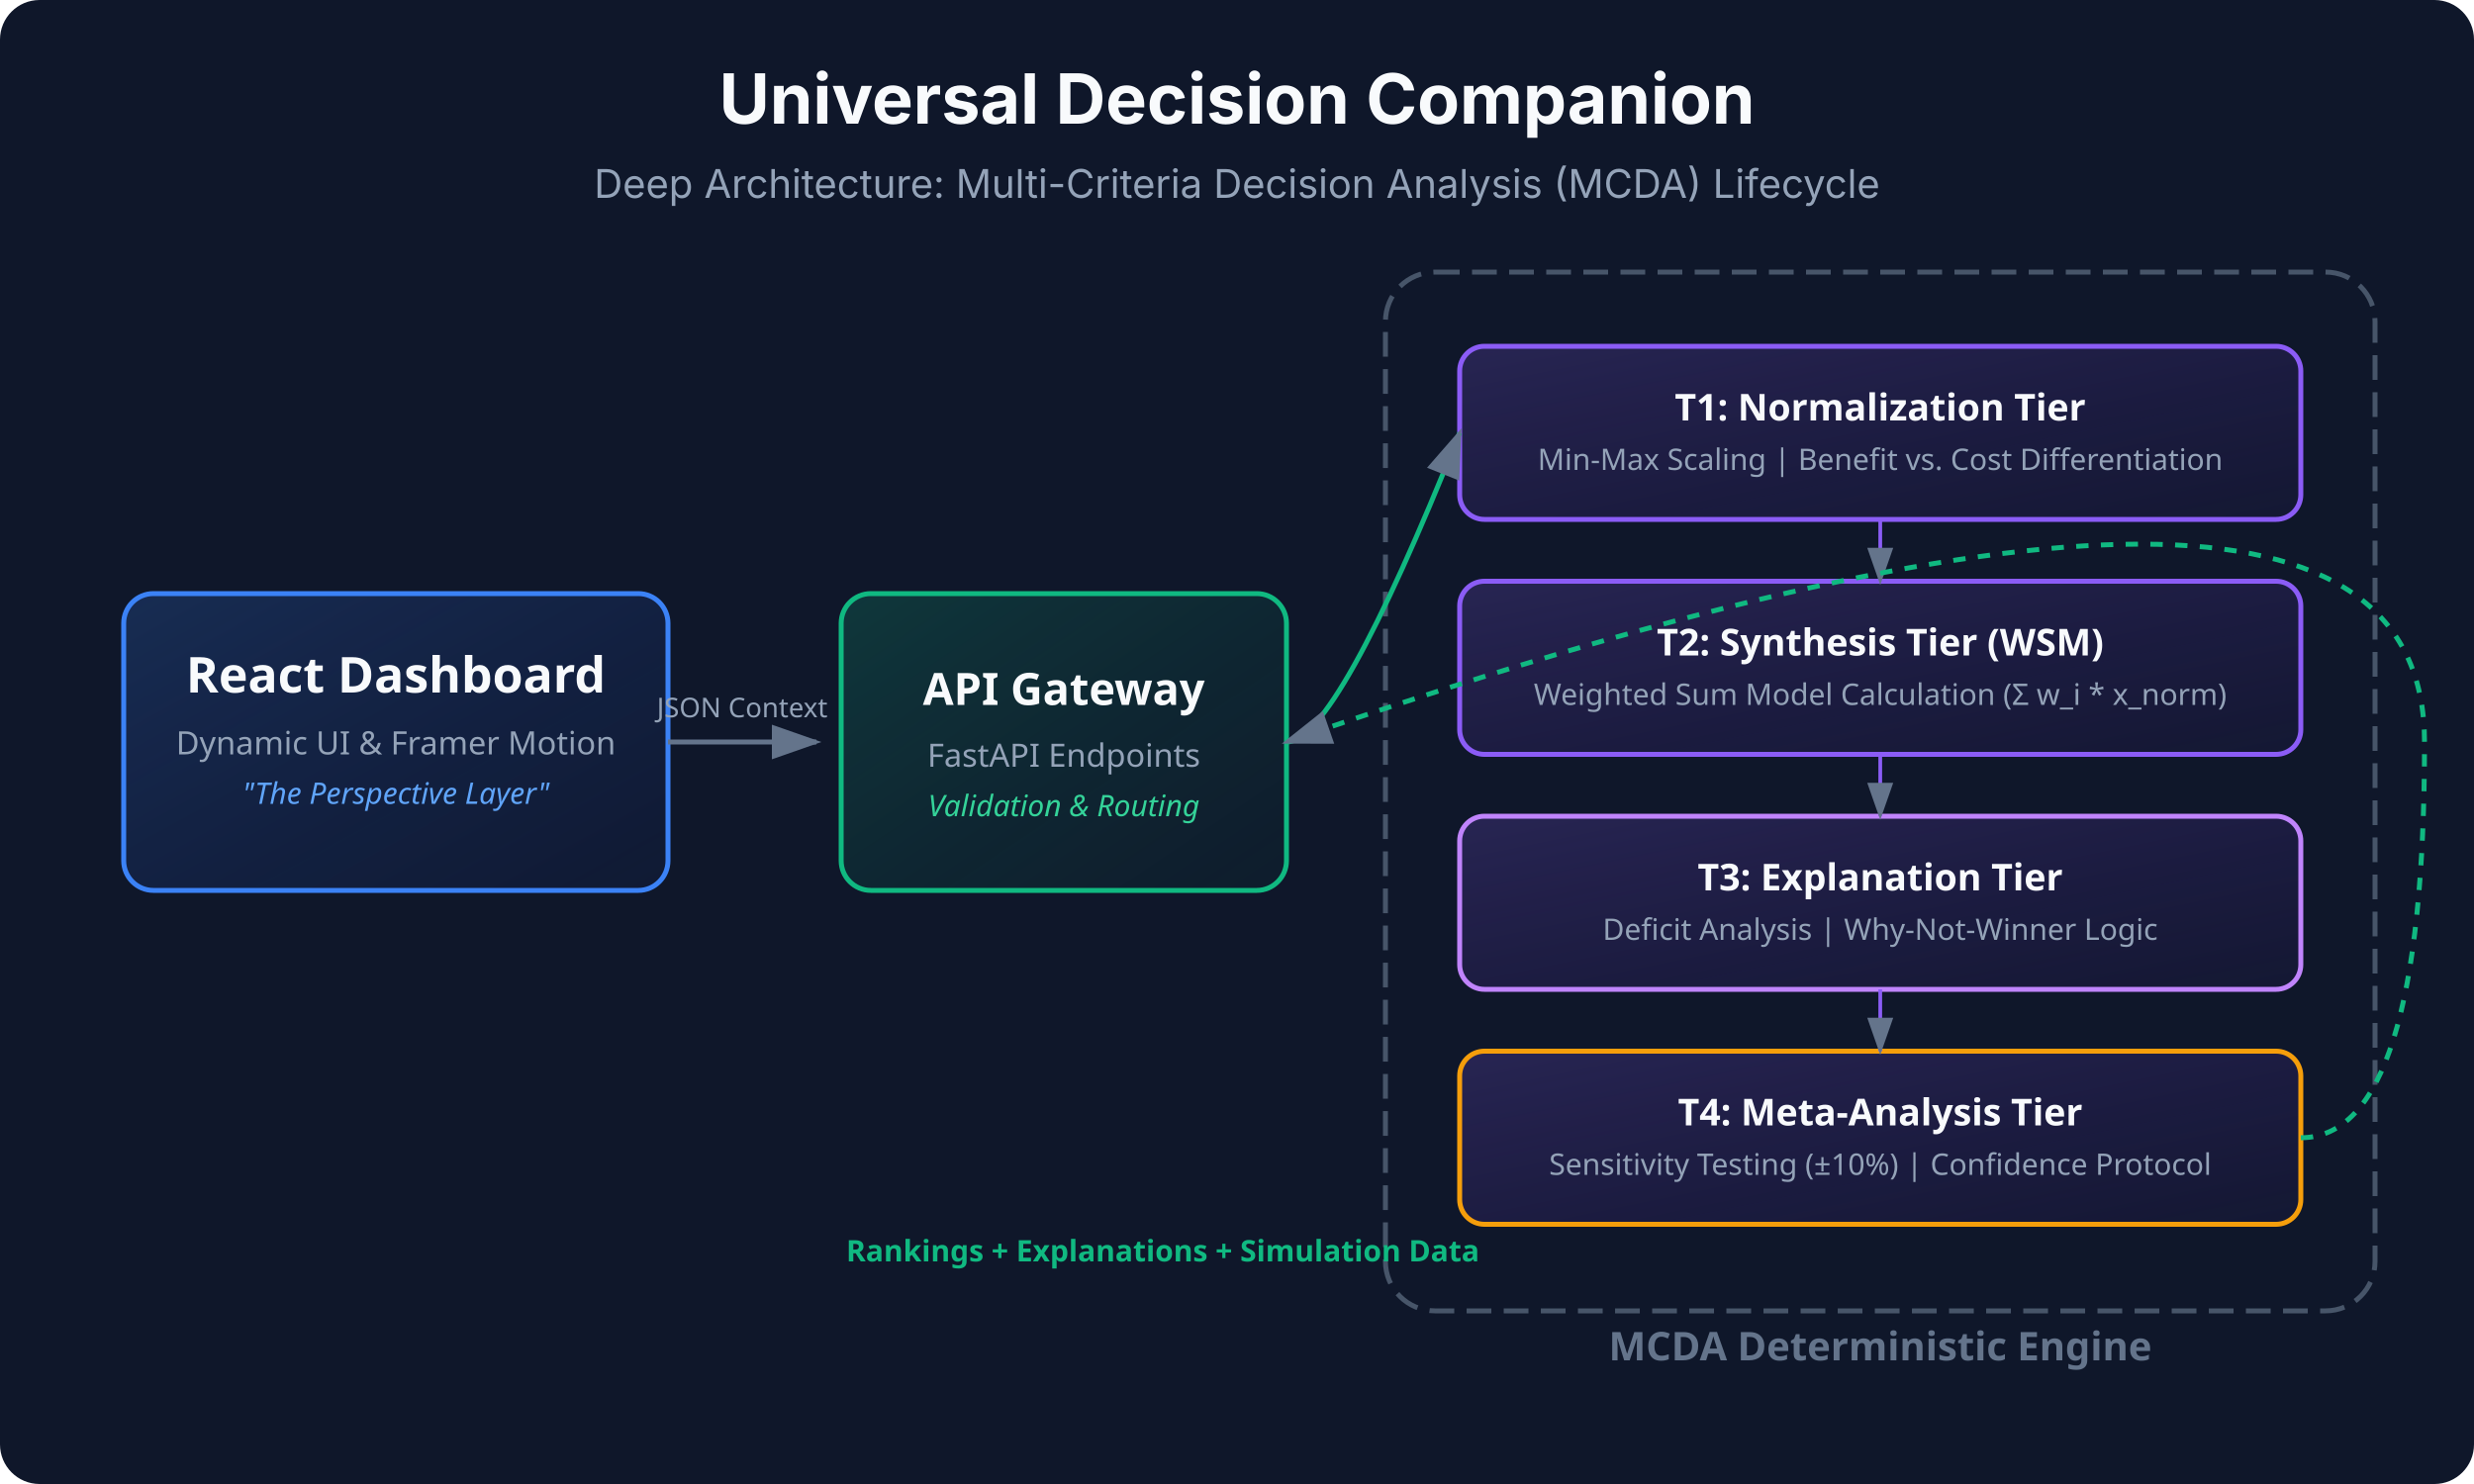
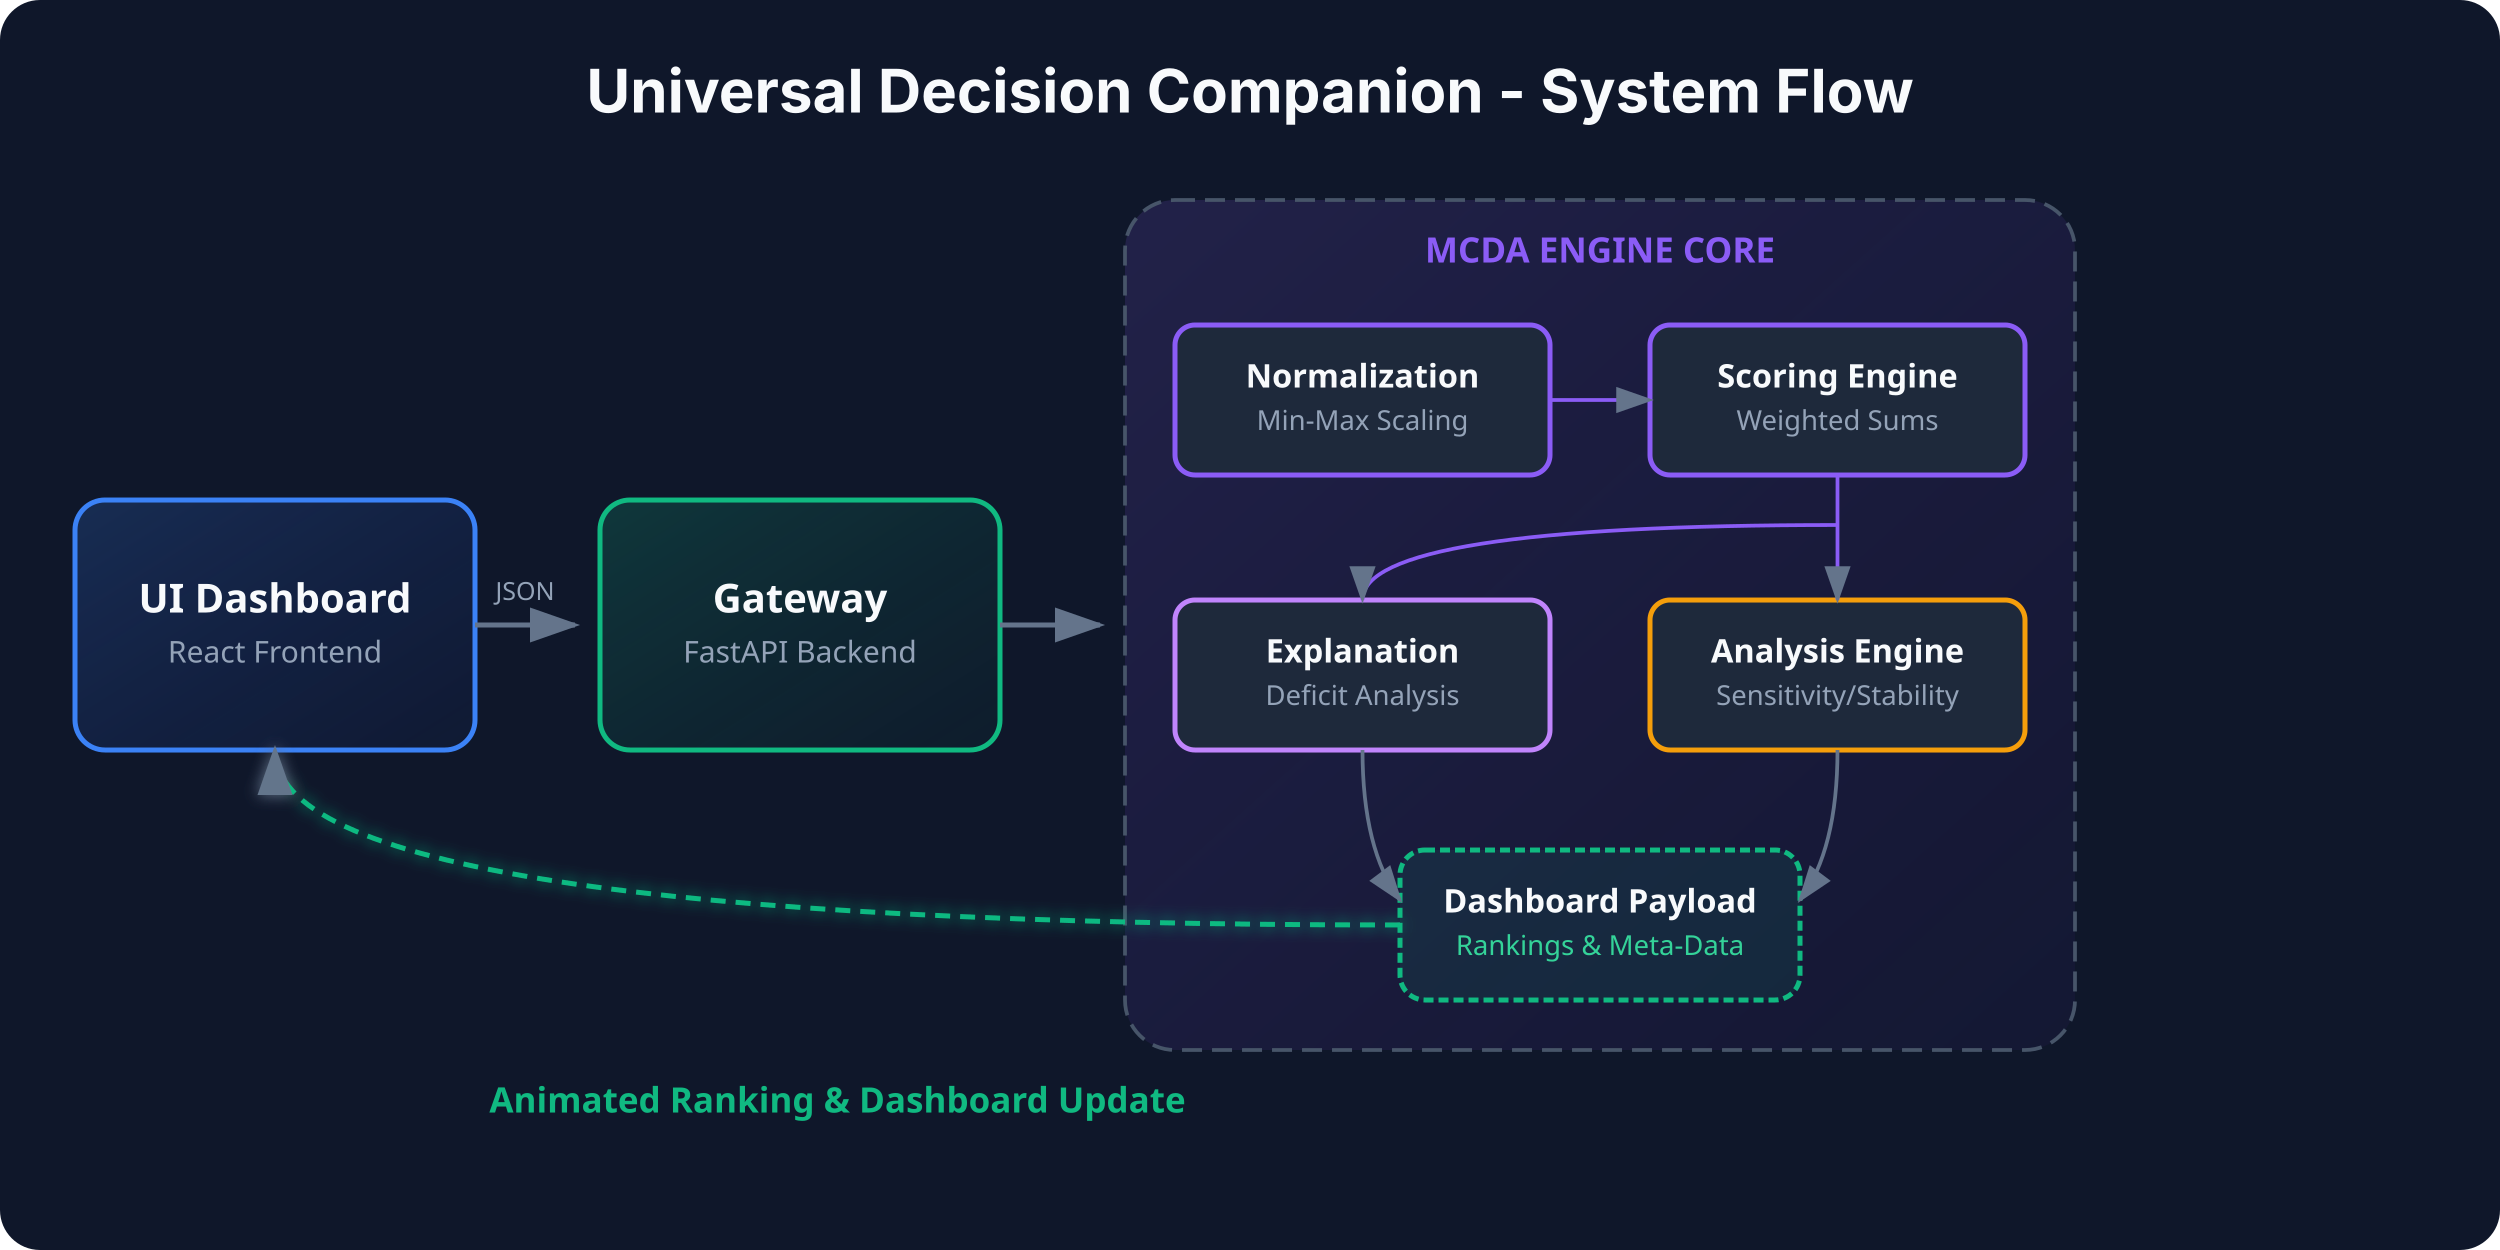
- <svg xmlns="http://www.w3.org/2000/svg" viewBox="0 0 1000 600" width="100%" height="100%">
+ <svg xmlns="http://www.w3.org/2000/svg" viewBox="0 0 1000 500" width="100%" height="100%">
  <defs>
-     <linearGradient id="blueGrad" x1="0%" y1="0%" x2="100%" y2="100%">
+     <linearGradient id="uiGrad" x1="0%" y1="0%" x2="100%" y2="100%">
      <stop offset="0%" style="stop-color:#3b82f6;stop-opacity:0.2" />
      <stop offset="100%" style="stop-color:#1d4ed8;stop-opacity:0.05" />
    </linearGradient>
-     <linearGradient id="purpleGrad" x1="0%" y1="0%" x2="100%" y2="100%">
-       <stop offset="0%" style="stop-color:#8b5cf6;stop-opacity:0.2" />
-       <stop offset="100%" style="stop-color:#6d28d9;stop-opacity:0.05" />
-     </linearGradient>
-     <linearGradient id="emeraldGrad" x1="0%" y1="0%" x2="100%" y2="100%">
+     <linearGradient id="apiGrad" x1="0%" y1="0%" x2="100%" y2="100%">
      <stop offset="0%" style="stop-color:#10b981;stop-opacity:0.2" />
      <stop offset="100%" style="stop-color:#047857;stop-opacity:0.05" />
+     </linearGradient>
+     <linearGradient id="engineGrad" x1="0%" y1="0%" x2="100%" y2="100%">
+       <stop offset="0%" style="stop-color:#8b5cf6;stop-opacity:0.15" />
+       <stop offset="100%" style="stop-color:#6d28d9;stop-opacity:0.05" />
    </linearGradient>
    <marker id="arrowhead" markerWidth="10" markerHeight="7" refX="9" refY="3.5" orient="auto">
      <polygon points="0 0, 10 3.5, 0 7" fill="#64748b" />
    </marker>
    <filter id="glow">
-       <feGaussianBlur stdDeviation="2.5" result="coloredBlur" />
+       <feGaussianBlur stdDeviation="3" result="coloredBlur" />
      <feMerge>
        <feMergeNode in="coloredBlur" />
        <feMergeNode in="SourceGraphic" />
      </feMerge>
    </filter>
  </defs>
-   <rect width="1000" height="600" fill="#0f172a" rx="16" />
-   <text x="500" y="50" fill="#f8fafc" font-family="Inter, sans-serif" font-size="28" font-weight="bold" text-anchor="middle">Universal Decision Companion</text>
-   <text x="500" y="80" fill="#94a3b8" font-family="Inter, sans-serif" font-size="16" text-anchor="middle">Deep Architecture: Multi-Criteria Decision Analysis (MCDA) Lifecycle</text>
-   <rect x="50" y="240" width="220" height="120" rx="12" fill="url(#blueGrad)" stroke="#3b82f6" stroke-width="2" />
-   <text x="160" y="280" fill="#f8fafc" font-family="sans-serif" font-size="20" font-weight="bold" text-anchor="middle">React Dashboard</text>
-   <text x="160" y="305" fill="#94a3b8" font-family="sans-serif" font-size="13" text-anchor="middle">Dynamic UI &amp; Framer Motion</text>
-   <text x="160" y="325" fill="#60a5fa" font-family="sans-serif" font-size="12" font-style="italic" text-anchor="middle">"The Perspective Layer"</text>
-   <path d="M 270 300 L 330 300" stroke="#64748b" stroke-width="2" fill="none" marker-end="url(#arrowhead)" />
-   <text x="300" y="290" fill="#94a3b8" font-family="sans-serif" font-size="11" text-anchor="middle">JSON Context</text>
-   <rect x="340" y="240" width="180" height="120" rx="12" fill="url(#emeraldGrad)" stroke="#10b981" stroke-width="2" />
-   <text x="430" y="285" fill="#f8fafc" font-family="sans-serif" font-size="18" font-weight="bold" text-anchor="middle">API Gateway</text>
-   <text x="430" y="310" fill="#94a3b8" font-family="sans-serif" font-size="13" text-anchor="middle">FastAPI Endpoints</text>
-   <text x="430" y="330" fill="#34d399" font-family="sans-serif" font-size="12" font-style="italic" text-anchor="middle">Validation &amp; Routing</text>
-   <rect x="560" y="110" width="400" height="420" rx="20" fill="none" stroke="#475569" stroke-width="2" stroke-dasharray="10,5" />
-   <text x="760" y="550" fill="#64748b" font-family="sans-serif" font-size="16" font-weight="bold" text-anchor="middle">MCDA Deterministic Engine</text>
-   <rect x="590" y="140" width="340" height="70" rx="10" fill="url(#purpleGrad)" stroke="#8b5cf6" stroke-width="2" />
-   <text x="760" y="170" fill="#f8fafc" font-family="sans-serif" font-size="15" font-weight="bold" text-anchor="middle">T1: Normalization Tier</text>
-   <text x="760" y="190" fill="#94a3b8" font-family="sans-serif" font-size="12" text-anchor="middle">Min-Max Scaling | Benefit vs. Cost Differentiation</text>
-   <rect x="590" y="235" width="340" height="70" rx="10" fill="url(#purpleGrad)" stroke="#8b5cf6" stroke-width="2" />
-   <text x="760" y="265" fill="#f8fafc" font-family="sans-serif" font-size="15" font-weight="bold" text-anchor="middle">T2: Synthesis Tier (WSM)</text>
-   <text x="760" y="285" fill="#94a3b8" font-family="sans-serif" font-size="12" text-anchor="middle">Weighted Sum Model Calculation (Σ w_i * x_norm)</text>
-   <rect x="590" y="330" width="340" height="70" rx="10" fill="url(#purpleGrad)" stroke="#c084fc" stroke-width="2" />
-   <text x="760" y="360" fill="#f8fafc" font-family="sans-serif" font-size="15" font-weight="bold" text-anchor="middle">T3: Explanation Tier</text>
-   <text x="760" y="380" fill="#94a3b8" font-family="sans-serif" font-size="12" text-anchor="middle">Deficit Analysis | Why-Not-Winner Logic</text>
-   <rect x="590" y="425" width="340" height="70" rx="10" fill="url(#purpleGrad)" stroke="#f59e0b" stroke-width="2" />
-   <text x="760" y="455" fill="#f8fafc" font-family="sans-serif" font-size="15" font-weight="bold" text-anchor="middle">T4: Meta-Analysis Tier</text>
-   <text x="760" y="475" fill="#94a3b8" font-family="sans-serif" font-size="12" text-anchor="middle">Sensitivity Testing (±10%) | Confidence Protocol</text>
-   <path d="M 760 210 L 760 235" stroke="#8b5cf6" stroke-width="1.5" fill="none" marker-end="url(#arrowhead)" />
-   <path d="M 760 305 L 760 330" stroke="#8b5cf6" stroke-width="1.5" fill="none" marker-end="url(#arrowhead)" />
-   <path d="M 760 400 L 760 425" stroke="#8b5cf6" stroke-width="1.5" fill="none" marker-end="url(#arrowhead)" />
-   <path d="M 520 300 Q 540 300 590 175" stroke="#10b981" stroke-width="2" fill="none" marker-end="url(#arrowhead)" />
-   <path d="M 930 460 Q 980 460 980 300 T 520 300" stroke="#10b981" stroke-width="2" fill="none" stroke-dasharray="5,5" marker-end="url(#arrowhead)" />
-   <text x="470" y="510" fill="#10b981" font-family="sans-serif" font-size="12" font-weight="bold" text-anchor="middle">Rankings + Explanations + Simulation Data</text>
+   <rect width="1000" height="500" fill="#0f172a" rx="16" />
+   <text x="500" y="45" fill="#f8fafc" font-family="Inter, sans-serif" font-size="24" font-weight="bold" text-anchor="middle">Universal Decision Companion - System Flow</text>
+   <rect x="30" y="200" width="160" height="100" rx="12" fill="url(#uiGrad)" stroke="#3b82f6" stroke-width="2" />
+   <text x="110" y="245" fill="#f8fafc" font-family="sans-serif" font-size="16" font-weight="bold" text-anchor="middle">UI Dashboard</text>
+   <text x="110" y="265" fill="#94a3b8" font-family="sans-serif" font-size="12" text-anchor="middle">React Frontend</text>
+   <path d="M 190 250 L 230 250" stroke="#64748b" stroke-width="2" fill="none" marker-end="url(#arrowhead)" />
+   <text x="210" y="240" fill="#94a3b8" font-family="sans-serif" font-size="10" height="10" text-anchor="middle">JSON</text>
+   <rect x="240" y="200" width="160" height="100" rx="12" fill="url(#apiGrad)" stroke="#10b981" stroke-width="2" />
+   <text x="320" y="245" fill="#f8fafc" font-family="sans-serif" font-size="16" font-weight="bold" text-anchor="middle">Gateway</text>
+   <text x="320" y="265" fill="#94a3b8" font-family="sans-serif" font-size="12" text-anchor="middle">FastAPI Backend</text>
+   <path d="M 400 250 L 440 250" stroke="#64748b" stroke-width="2" fill="none" marker-end="url(#arrowhead)" />
+   <rect x="450" y="80" width="380" height="340" rx="20" fill="url(#engineGrad)" stroke="#475569" stroke-width="1.5" stroke-dasharray="8,4" />
+   <text x="640" y="105" fill="#8b5cf6" font-family="sans-serif" font-size="14" font-weight="bold" text-anchor="middle">MCDA ENGINE CORE</text>
+   <rect x="470" y="130" width="150" height="60" rx="8" fill="#1e293b" stroke="#8b5cf6" stroke-width="2" />
+   <text x="545" y="155" fill="#f8fafc" font-family="sans-serif" font-size="13" font-weight="bold" text-anchor="middle">Normalization</text>
+   <text x="545" y="172" fill="#94a3b8" font-family="sans-serif" font-size="11" text-anchor="middle">Min-Max Scaling</text>
+   <rect x="660" y="130" width="150" height="60" rx="8" fill="#1e293b" stroke="#8b5cf6" stroke-width="2" />
+   <text x="735" y="155" fill="#f8fafc" font-family="sans-serif" font-size="13" font-weight="bold" text-anchor="middle">Scoring Engine</text>
+   <text x="735" y="172" fill="#94a3b8" font-family="sans-serif" font-size="11" text-anchor="middle">Weighted Sums</text>
+   <path d="M 620 160 L 660 160" stroke="#8b5cf6" stroke-width="1.5" fill="none" marker-end="url(#arrowhead)" />
+   <rect x="470" y="240" width="150" height="60" rx="8" fill="#1e293b" stroke="#c084fc" stroke-width="2" />
+   <text x="545" y="265" fill="#f8fafc" font-family="sans-serif" font-size="13" font-weight="bold" text-anchor="middle">Explanation</text>
+   <text x="545" y="282" fill="#94a3b8" font-family="sans-serif" font-size="11" text-anchor="middle">Deficit Analysis</text>
+   <rect x="660" y="240" width="150" height="60" rx="8" fill="#1e293b" stroke="#f59e0b" stroke-width="2" />
+   <text x="735" y="265" fill="#f8fafc" font-family="sans-serif" font-size="13" font-weight="bold" text-anchor="middle">Analysis Engine</text>
+   <text x="735" y="282" fill="#94a3b8" font-family="sans-serif" font-size="11" text-anchor="middle">Sensitivity/Stability</text>
+   <path d="M 735 190 L 735 240" stroke="#8b5cf6" stroke-width="1.5" fill="none" marker-end="url(#arrowhead)" />
+   <path d="M 735 210 Q 545 210 545 240" stroke="#8b5cf6" stroke-width="1.5" fill="none" marker-end="url(#arrowhead)" />
+   <rect x="560" y="340" width="160" height="60" rx="10" fill="#10b981" fill-opacity="0.1" stroke="#10b981" stroke-width="2" stroke-dasharray="4,2" />
+   <text x="640" y="365" fill="#f8fafc" font-family="sans-serif" font-size="13" font-weight="bold" text-anchor="middle">Dashboard Payload</text>
+   <text x="640" y="382" fill="#34d399" font-family="sans-serif" font-size="11" text-anchor="middle">Rankings &amp; Meta-Data</text>
+   <path d="M 545 300 Q 545 340 560 360" stroke="#64748b" stroke-width="1.5" fill="none" marker-end="url(#arrowhead)" />
+   <path d="M 735 300 Q 735 340 720 360" stroke="#64748b" stroke-width="1.5" fill="none" marker-end="url(#arrowhead)" />
+   <path d="M 560 370 Q 110 370 110 300" stroke="#10b981" stroke-width="2" fill="none" stroke-dasharray="6,4" marker-end="url(#arrowhead)" filter="url(#glow)" />
+   <text x="335" y="445" fill="#10b981" font-family="sans-serif" font-size="14" font-weight="bold" text-anchor="middle">Animated Ranking &amp; Dashboard Update</text>
</svg>
